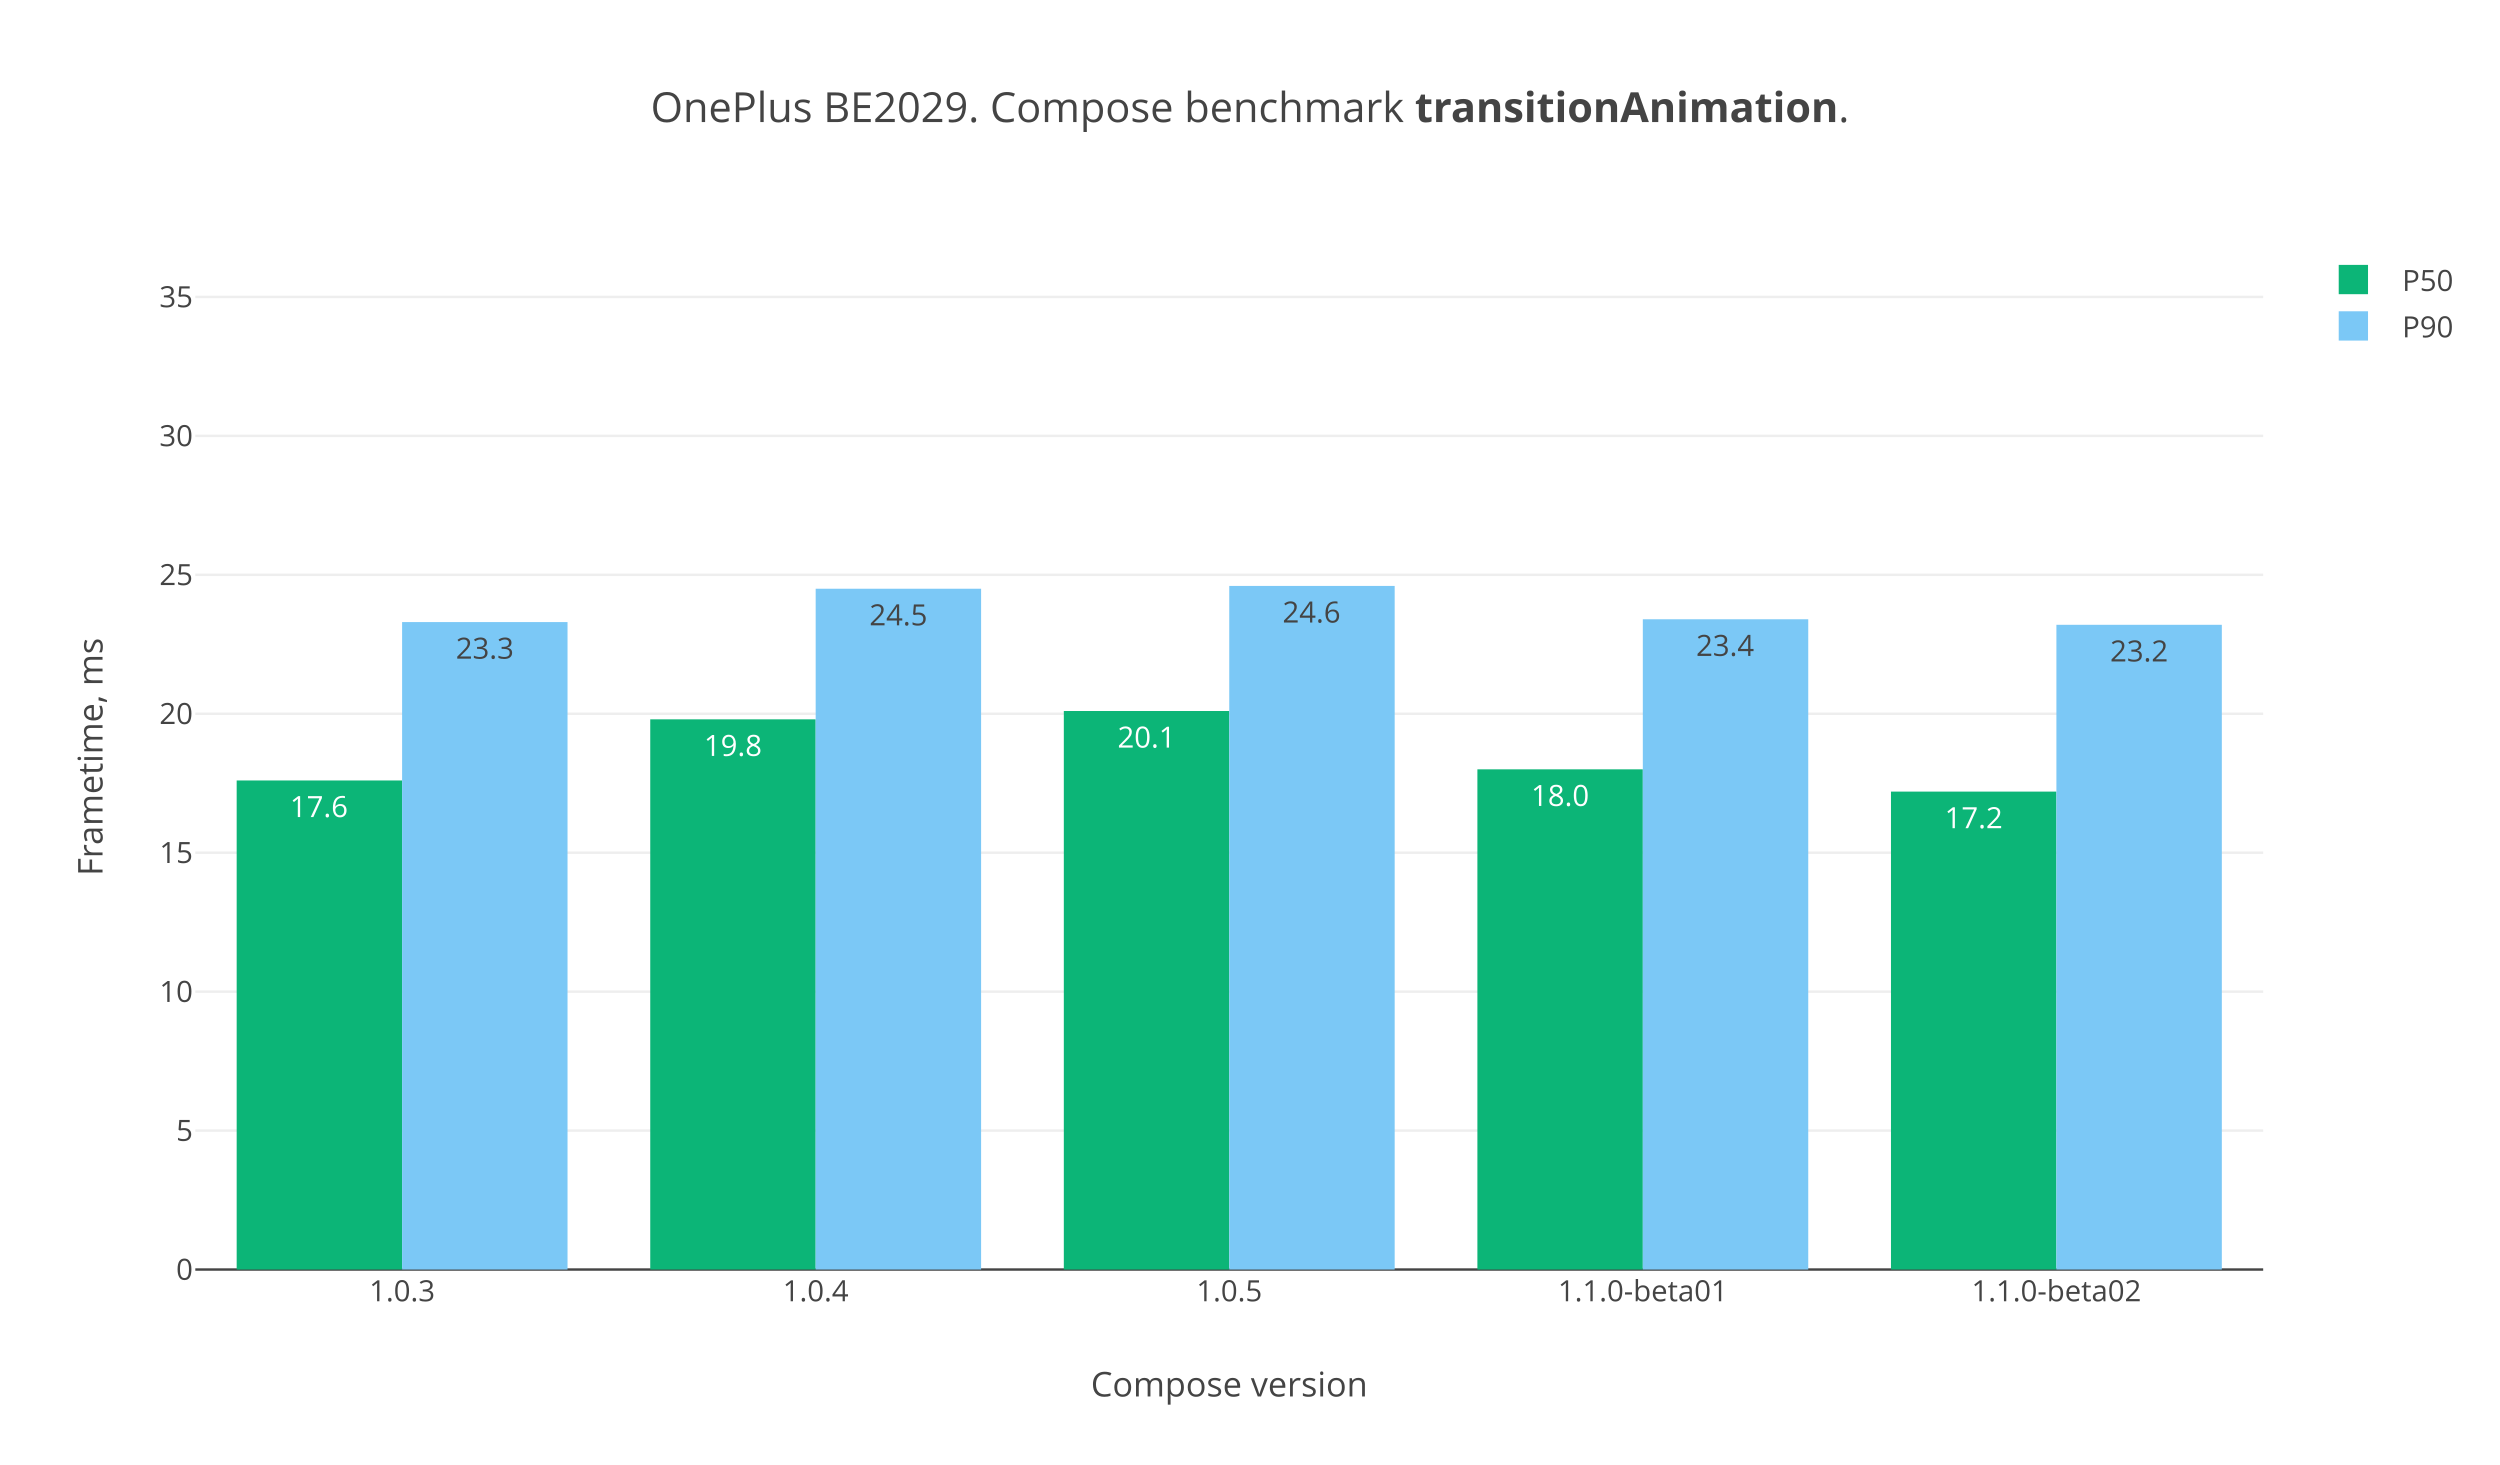
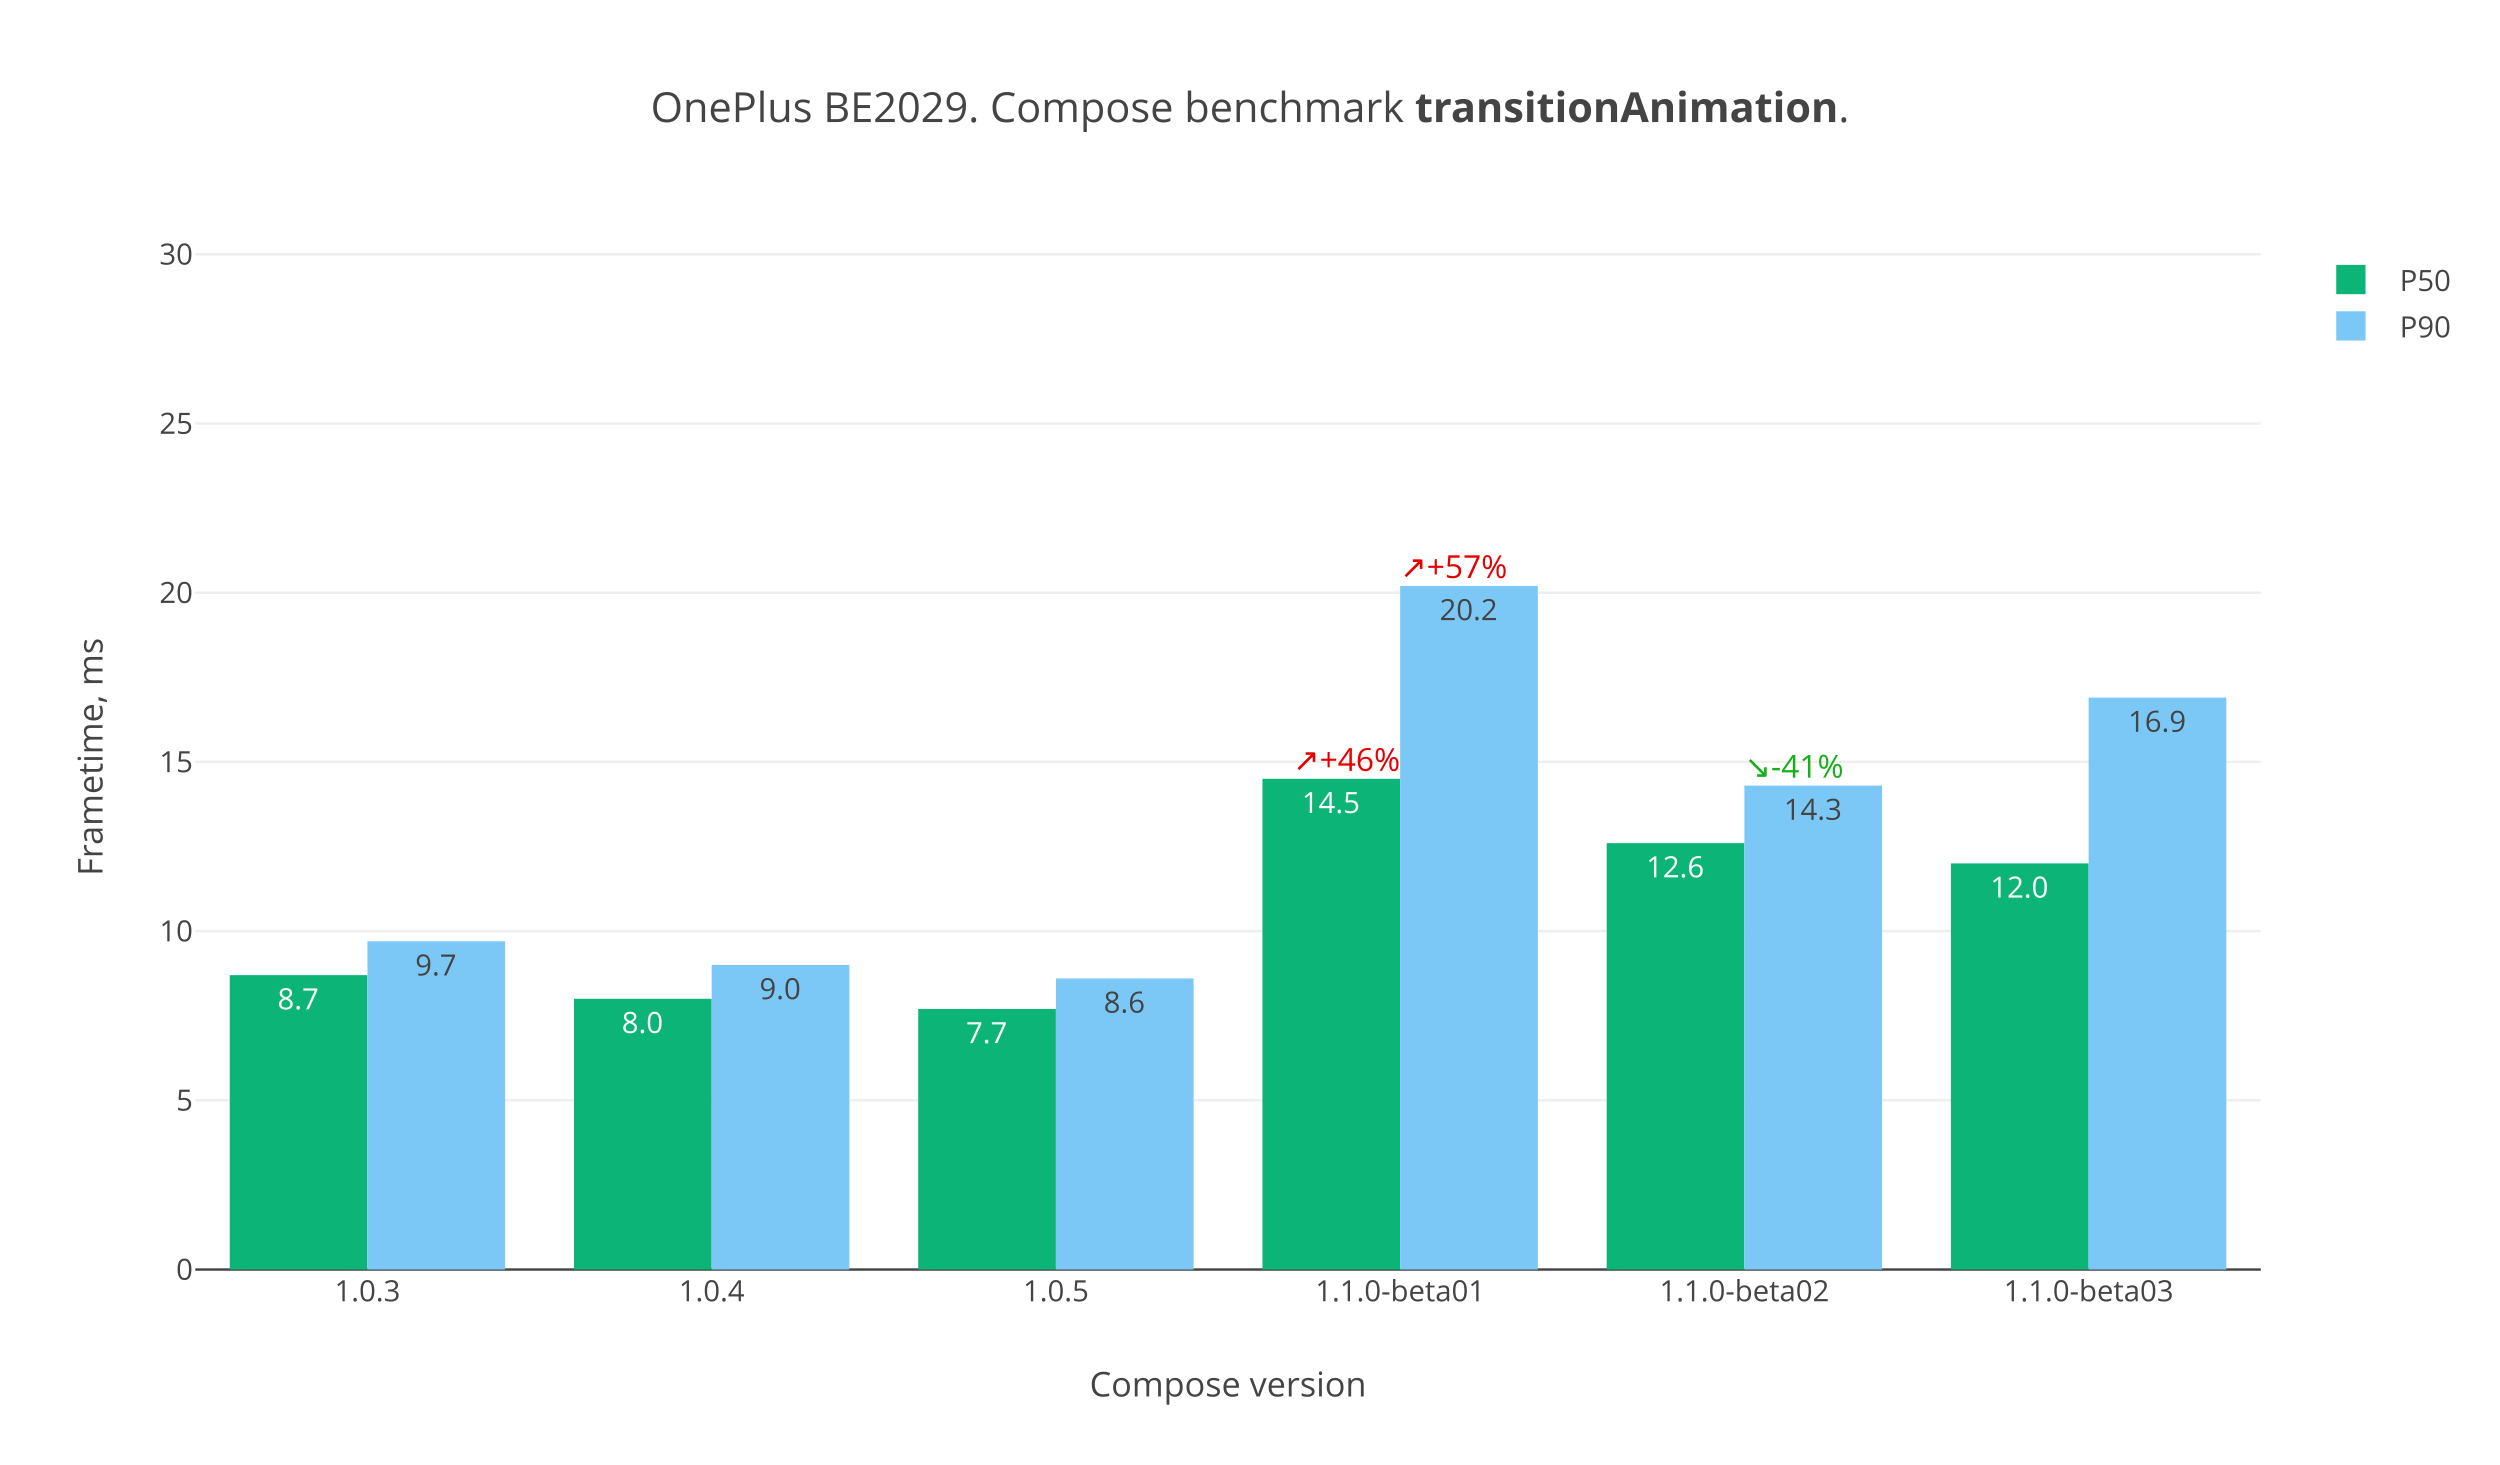
<svg xmlns="http://www.w3.org/2000/svg" class="main-svg" width="1024" height="600" style="" viewBox="0 0 1024 600">
  <rect x="0" y="0" width="1024" height="600" style="fill: rgb(255, 255, 255); fill-opacity: 1;" />
-   <defs id="defs-e9272a">
+   <defs id="defs-018eef">
    <g class="clips">
-       <clipPath id="clipe9272axyplot" class="plotclip">
-         <rect width="847" height="420" />
-       </clipPath>
-       <clipPath class="axesclip" id="clipe9272ax">
-         <rect x="80" y="0" width="847" height="600" />
-       </clipPath>
-       <clipPath class="axesclip" id="clipe9272ay">
+       <clipPath id="clip018eefxyplot" class="plotclip">
+         <rect width="846" height="420" />
+       </clipPath>
+       <clipPath class="axesclip" id="clip018eefx">
+         <rect x="80" y="0" width="846" height="600" />
+       </clipPath>
+       <clipPath class="axesclip" id="clip018eefy">
        <rect x="0" y="100" width="1024" height="420" />
      </clipPath>
-       <clipPath class="axesclip" id="clipe9272axy">
-         <rect x="80" y="100" width="847" height="420" />
+       <clipPath class="axesclip" id="clip018eefxy">
+         <rect x="80" y="100" width="846" height="420" />
      </clipPath>
    </g>
    <g class="gradients" />
  </defs>
  <g class="bglayer" />
  <g class="layer-below">
    <g class="imagelayer" />
    <g class="shapelayer" />
  </g>
  <g class="cartesianlayer">
    <g class="subplot xy">
      <g class="layer-subplot">
        <g class="shapelayer" />
        <g class="imagelayer" />
      </g>
      <g class="gridlayer">
        <g class="x" />
        <g class="y">
-           <path class="ygrid crisp" transform="translate(0,463.09)" d="M80,0h847" style="stroke: rgb(238, 238, 238); stroke-opacity: 1; stroke-width: 1px;" />
-           <path class="ygrid crisp" transform="translate(0,406.18)" d="M80,0h847" style="stroke: rgb(238, 238, 238); stroke-opacity: 1; stroke-width: 1px;" />
-           <path class="ygrid crisp" transform="translate(0,349.27)" d="M80,0h847" style="stroke: rgb(238, 238, 238); stroke-opacity: 1; stroke-width: 1px;" />
-           <path class="ygrid crisp" transform="translate(0,292.36)" d="M80,0h847" style="stroke: rgb(238, 238, 238); stroke-opacity: 1; stroke-width: 1px;" />
-           <path class="ygrid crisp" transform="translate(0,235.45)" d="M80,0h847" style="stroke: rgb(238, 238, 238); stroke-opacity: 1; stroke-width: 1px;" />
-           <path class="ygrid crisp" transform="translate(0,178.54)" d="M80,0h847" style="stroke: rgb(238, 238, 238); stroke-opacity: 1; stroke-width: 1px;" />
-           <path class="ygrid crisp" transform="translate(0,121.63)" d="M80,0h847" style="stroke: rgb(238, 238, 238); stroke-opacity: 1; stroke-width: 1px;" />
+           <path class="ygrid crisp" transform="translate(0,450.69)" d="M80,0h846" style="stroke: rgb(238, 238, 238); stroke-opacity: 1; stroke-width: 1px;" />
+           <path class="ygrid crisp" transform="translate(0,381.39)" d="M80,0h846" style="stroke: rgb(238, 238, 238); stroke-opacity: 1; stroke-width: 1px;" />
+           <path class="ygrid crisp" transform="translate(0,312.08)" d="M80,0h846" style="stroke: rgb(238, 238, 238); stroke-opacity: 1; stroke-width: 1px;" />
+           <path class="ygrid crisp" transform="translate(0,242.77)" d="M80,0h846" style="stroke: rgb(238, 238, 238); stroke-opacity: 1; stroke-width: 1px;" />
+           <path class="ygrid crisp" transform="translate(0,173.47)" d="M80,0h846" style="stroke: rgb(238, 238, 238); stroke-opacity: 1; stroke-width: 1px;" />
+           <path class="ygrid crisp" transform="translate(0,104.16)" d="M80,0h846" style="stroke: rgb(238, 238, 238); stroke-opacity: 1; stroke-width: 1px;" />
        </g>
      </g>
      <g class="zerolinelayer">
-         <path class="yzl zl crisp" transform="translate(0,520)" d="M80,0h847" style="stroke: rgb(68, 68, 68); stroke-opacity: 1; stroke-width: 1px;" />
+         <path class="yzl zl crisp" transform="translate(0,520)" d="M80,0h846" style="stroke: rgb(68, 68, 68); stroke-opacity: 1; stroke-width: 1px;" />
      </g>
      <path class="xlines-below" />
      <path class="ylines-below" />
      <g class="overlines-below" />
      <g class="xaxislayer-below" />
      <g class="yaxislayer-below" />
      <g class="overaxes-below" />
-       <g class="plot" transform="translate(80,100)" clip-path="url('#clipe9272axyplot')">
+       <g class="plot" transform="translate(80,100)" clip-path="url('#clip018eefxyplot')">
        <g class="barlayer mlayer">
          <g class="trace bars" style="opacity: 1;">
            <g class="points">
              <g class="point">
-                 <path d="M16.94,420V219.67H84.7V420Z" style="vector-effect: non-scaling-stroke; opacity: 1; stroke-width: 0px; fill: rgb(12, 181, 119); fill-opacity: 1;" />
-                 <text class="bartext bartext-inside" text-anchor="middle" data-notex="1" x="0" y="0" style="font-family: 'Open Sans', verdana, arial, sans-serif; font-size: 12px; fill: rgb(255, 255, 255); fill-opacity: 1; white-space: pre;" transform="translate(50.64031,234.67)">17.6</text>
-               </g>
-               <g class="point">
-                 <path d="M186.34,420V194.63H254.1V420Z" style="vector-effect: non-scaling-stroke; opacity: 1; stroke-width: 0px; fill: rgb(12, 181, 119); fill-opacity: 1;" />
-                 <text class="bartext bartext-inside" text-anchor="middle" data-notex="1" x="0" y="0" style="font-family: 'Open Sans', verdana, arial, sans-serif; font-size: 12px; fill: rgb(255, 255, 255); fill-opacity: 1; white-space: pre;" transform="translate(220.22,209.63)">19.8</text>
-               </g>
-               <g class="point">
-                 <path d="M355.74,420V191.22H423.5V420Z" style="vector-effect: non-scaling-stroke; opacity: 1; stroke-width: 0px; fill: rgb(12, 181, 119); fill-opacity: 1;" />
-                 <text class="bartext bartext-inside" text-anchor="middle" data-notex="1" x="0" y="0" style="font-family: 'Open Sans', verdana, arial, sans-serif; font-size: 12px; fill: rgb(255, 255, 255); fill-opacity: 1; white-space: pre;" transform="translate(389.62,206.22)">20.1</text>
-               </g>
-               <g class="point">
-                 <path d="M525.14,420V215.12H592.9V420Z" style="vector-effect: non-scaling-stroke; opacity: 1; stroke-width: 0px; fill: rgb(12, 181, 119); fill-opacity: 1;" />
-                 <text class="bartext bartext-inside" text-anchor="middle" data-notex="1" x="0" y="0" style="font-family: 'Open Sans', verdana, arial, sans-serif; font-size: 12px; fill: rgb(255, 255, 255); fill-opacity: 1; white-space: pre;" transform="translate(559.02,230.12)">18.0</text>
-               </g>
-               <g class="point">
-                 <path d="M694.54,420V224.23H762.3V420Z" style="vector-effect: non-scaling-stroke; opacity: 1; stroke-width: 0px; fill: rgb(12, 181, 119); fill-opacity: 1;" />
-                 <text class="bartext bartext-inside" text-anchor="middle" data-notex="1" x="0" y="0" style="font-family: 'Open Sans', verdana, arial, sans-serif; font-size: 12px; fill: rgb(255, 255, 255); fill-opacity: 1; white-space: pre;" transform="translate(728.42,239.23)">17.2</text>
+                 <path d="M14.1,420V299.41H70.5V420Z" style="vector-effect: non-scaling-stroke; opacity: 1; stroke-width: 0px; fill: rgb(12, 181, 119); fill-opacity: 1;" />
+                 <text class="bartext bartext-inside" text-anchor="middle" data-notex="1" x="0" y="0" style="font-family: 'Open Sans', verdana, arial, sans-serif; font-size: 12px; fill: rgb(255, 255, 255); fill-opacity: 1; white-space: pre;" transform="translate(42.13594,313.41)">8.7</text>
+               </g>
+               <g class="point">
+                 <path d="M155.1,420V309.11H211.5V420Z" style="vector-effect: non-scaling-stroke; opacity: 1; stroke-width: 0px; fill: rgb(12, 181, 119); fill-opacity: 1;" />
+                 <text class="bartext bartext-inside" text-anchor="middle" data-notex="1" x="0" y="0" style="font-family: 'Open Sans', verdana, arial, sans-serif; font-size: 12px; fill: rgb(255, 255, 255); fill-opacity: 1; white-space: pre;" transform="translate(183.1359,323.11)">8.0</text>
+               </g>
+               <g class="point">
+                 <path d="M296.1,420V313.27H352.5V420Z" style="vector-effect: non-scaling-stroke; opacity: 1; stroke-width: 0px; fill: rgb(12, 181, 119); fill-opacity: 1;" />
+                 <text class="bartext bartext-inside" text-anchor="middle" data-notex="1" x="0" y="0" style="font-family: 'Open Sans', verdana, arial, sans-serif; font-size: 12px; fill: rgb(255, 255, 255); fill-opacity: 1; white-space: pre;" transform="translate(324.1359,327.27)">7.7</text>
+               </g>
+               <g class="point">
+                 <path d="M437.1,420V219.01H493.5V420Z" style="vector-effect: non-scaling-stroke; opacity: 1; stroke-width: 0px; fill: rgb(12, 181, 119); fill-opacity: 1;" />
+                 <text class="bartext bartext-inside" text-anchor="middle" data-notex="1" x="0" y="0" style="font-family: 'Open Sans', verdana, arial, sans-serif; font-size: 12px; fill: rgb(255, 255, 255); fill-opacity: 1; white-space: pre;" transform="translate(465.1359,233.01)">14.5</text>
+               </g>
+               <g class="point">
+                 <path d="M578.1,420V245.35H634.5V420Z" style="vector-effect: non-scaling-stroke; opacity: 1; stroke-width: 0px; fill: rgb(12, 181, 119); fill-opacity: 1;" />
+                 <text class="bartext bartext-inside" text-anchor="middle" data-notex="1" x="0" y="0" style="font-family: 'Open Sans', verdana, arial, sans-serif; font-size: 12px; fill: rgb(255, 255, 255); fill-opacity: 1; white-space: pre;" transform="translate(606.1359,259.35)">12.6</text>
+               </g>
+               <g class="point">
+                 <path d="M719.1,420V253.66H775.5V420Z" style="vector-effect: non-scaling-stroke; opacity: 1; stroke-width: 0px; fill: rgb(12, 181, 119); fill-opacity: 1;" />
+                 <text class="bartext bartext-inside" text-anchor="middle" data-notex="1" x="0" y="0" style="font-family: 'Open Sans', verdana, arial, sans-serif; font-size: 12px; fill: rgb(255, 255, 255); fill-opacity: 1; white-space: pre;" transform="translate(747.1359,267.66)">12.0</text>
              </g>
            </g>
          </g>
          <g class="trace bars" style="opacity: 1;">
            <g class="points">
              <g class="point">
-                 <path d="M84.7,420V154.8H152.46V420Z" style="vector-effect: non-scaling-stroke; opacity: 1; stroke-width: 0px; fill: rgb(123, 200, 246); fill-opacity: 1;" />
-                 <text class="bartext bartext-inside" text-anchor="middle" data-notex="1" x="0" y="0" style="font-family: 'Open Sans', verdana, arial, sans-serif; font-size: 12px; fill: rgb(68, 68, 68); fill-opacity: 1; white-space: pre;" transform="translate(118.58,169.8)">23.3</text>
-               </g>
-               <g class="point">
-                 <path d="M254.1,420V141.14H321.86V420Z" style="vector-effect: non-scaling-stroke; opacity: 1; stroke-width: 0px; fill: rgb(123, 200, 246); fill-opacity: 1;" />
-                 <text class="bartext bartext-inside" text-anchor="middle" data-notex="1" x="0" y="0" style="font-family: 'Open Sans', verdana, arial, sans-serif; font-size: 12px; fill: rgb(68, 68, 68); fill-opacity: 1; white-space: pre;" transform="translate(287.98,156.14)">24.5</text>
-               </g>
-               <g class="point">
-                 <path d="M423.5,420V140H491.26V420Z" style="vector-effect: non-scaling-stroke; opacity: 1; stroke-width: 0px; fill: rgb(123, 200, 246); fill-opacity: 1;" />
-                 <text class="bartext bartext-inside" text-anchor="middle" data-notex="1" x="0" y="0" style="font-family: 'Open Sans', verdana, arial, sans-serif; font-size: 12px; fill: rgb(68, 68, 68); fill-opacity: 1; white-space: pre;" transform="translate(457.2003,155)">24.6</text>
-               </g>
-               <g class="point">
-                 <path d="M592.9,420V153.66H660.66V420Z" style="vector-effect: non-scaling-stroke; opacity: 1; stroke-width: 0px; fill: rgb(123, 200, 246); fill-opacity: 1;" />
-                 <text class="bartext bartext-inside" text-anchor="middle" data-notex="1" x="0" y="0" style="font-family: 'Open Sans', verdana, arial, sans-serif; font-size: 12px; fill: rgb(68, 68, 68); fill-opacity: 1; white-space: pre;" transform="translate(626.6003,168.66)">23.4</text>
-               </g>
-               <g class="point">
-                 <path d="M762.3,420V155.93H830.06V420Z" style="vector-effect: non-scaling-stroke; opacity: 1; stroke-width: 0px; fill: rgb(123, 200, 246); fill-opacity: 1;" />
-                 <text class="bartext bartext-inside" text-anchor="middle" data-notex="1" x="0" y="0" style="font-family: 'Open Sans', verdana, arial, sans-serif; font-size: 12px; fill: rgb(68, 68, 68); fill-opacity: 1; white-space: pre;" transform="translate(796.18,170.93)">23.2</text>
+                 <path d="M70.5,420V285.54H126.9V420Z" style="vector-effect: non-scaling-stroke; opacity: 1; stroke-width: 0px; fill: rgb(123, 200, 246); fill-opacity: 1;" />
+                 <text class="bartext bartext-inside" text-anchor="middle" data-notex="1" x="0" y="0" style="font-family: 'Open Sans', verdana, arial, sans-serif; font-size: 12px; fill: rgb(68, 68, 68); fill-opacity: 1; white-space: pre;" transform="translate(98.53594,299.54)">9.7</text>
+               </g>
+               <g class="point">
+                 <path d="M211.5,420V295.25H267.9V420Z" style="vector-effect: non-scaling-stroke; opacity: 1; stroke-width: 0px; fill: rgb(123, 200, 246); fill-opacity: 1;" />
+                 <text class="bartext bartext-inside" text-anchor="middle" data-notex="1" x="0" y="0" style="font-family: 'Open Sans', verdana, arial, sans-serif; font-size: 12px; fill: rgb(68, 68, 68); fill-opacity: 1; white-space: pre;" transform="translate(239.5359,309.25)">9.0</text>
+               </g>
+               <g class="point">
+                 <path d="M352.5,420V300.79H408.9V420Z" style="vector-effect: non-scaling-stroke; opacity: 1; stroke-width: 0px; fill: rgb(123, 200, 246); fill-opacity: 1;" />
+                 <text class="bartext bartext-inside" text-anchor="middle" data-notex="1" x="0" y="0" style="font-family: 'Open Sans', verdana, arial, sans-serif; font-size: 12px; fill: rgb(68, 68, 68); fill-opacity: 1; white-space: pre;" transform="translate(380.5359,314.79)">8.6</text>
+               </g>
+               <g class="point">
+                 <path d="M493.5,420V140H549.9V420Z" style="vector-effect: non-scaling-stroke; opacity: 1; stroke-width: 0px; fill: rgb(123, 200, 246); fill-opacity: 1;" />
+                 <text class="bartext bartext-inside" text-anchor="middle" data-notex="1" x="0" y="0" style="font-family: 'Open Sans', verdana, arial, sans-serif; font-size: 12px; fill: rgb(68, 68, 68); fill-opacity: 1; white-space: pre;" transform="translate(521.5359,154)">20.2</text>
+               </g>
+               <g class="point">
+                 <path d="M634.5,420V221.78H690.9V420Z" style="vector-effect: non-scaling-stroke; opacity: 1; stroke-width: 0px; fill: rgb(123, 200, 246); fill-opacity: 1;" />
+                 <text class="bartext bartext-inside" text-anchor="middle" data-notex="1" x="0" y="0" style="font-family: 'Open Sans', verdana, arial, sans-serif; font-size: 12px; fill: rgb(68, 68, 68); fill-opacity: 1; white-space: pre;" transform="translate(662.5359,235.78)">14.3</text>
+               </g>
+               <g class="point">
+                 <path d="M775.5,420V185.74H831.9V420Z" style="vector-effect: non-scaling-stroke; opacity: 1; stroke-width: 0px; fill: rgb(123, 200, 246); fill-opacity: 1;" />
+                 <text class="bartext bartext-inside" text-anchor="middle" data-notex="1" x="0" y="0" style="font-family: 'Open Sans', verdana, arial, sans-serif; font-size: 12px; fill: rgb(68, 68, 68); fill-opacity: 1; white-space: pre;" transform="translate(803.5359,199.74)">16.9</text>
              </g>
            </g>
          </g>
        </g>
        <g class="scatterlayer mlayer">
-           <g class="trace scatter tracef7fff3" style="stroke-miterlimit: 2; opacity: 1;">
+           <g class="trace scatter trace36f9fe" style="stroke-miterlimit: 2; opacity: 1;">
            <g class="fills" />
            <g class="errorbars" />
            <g class="lines" />
            <g class="points" />
            <g class="text">
              <g class="textpoint" />
              <g class="textpoint" />
              <g class="textpoint" />
-               <g class="textpoint" />
-               <g class="textpoint" />
-             </g>
-           </g>
-           <g class="trace scatter tracea20aea" style="stroke-miterlimit: 2; opacity: 1;">
+               <g class="textpoint" transform="translate(0,-3.25)">
+                 <text x="493.5" y="219.01" text-anchor="end" style="font-family: 'Open Sans', verdana, arial, sans-serif; font-size: 13px; fill: rgb(229, 0, 0); fill-opacity: 1; white-space: pre;">↗+46%</text>
+               </g>
+               <g class="textpoint" />
+               <g class="textpoint" />
+             </g>
+           </g>
+           <g class="trace scatter traceeff042" style="stroke-miterlimit: 2; opacity: 1;">
            <g class="fills" />
            <g class="errorbars" />
            <g class="lines" />
            <g class="points" />
            <g class="text">
              <g class="textpoint" />
              <g class="textpoint" />
              <g class="textpoint" />
-               <g class="textpoint" />
+               <g class="textpoint" transform="translate(0,-3.25)">
+                 <text x="493.5" y="140" text-anchor="start" style="font-family: 'Open Sans', verdana, arial, sans-serif; font-size: 13px; fill: rgb(229, 0, 0); fill-opacity: 1; white-space: pre;">↗+57%</text>
+               </g>
+               <g class="textpoint" transform="translate(0,-3.25)">
+                 <text x="634.5" y="221.78" text-anchor="start" style="font-family: 'Open Sans', verdana, arial, sans-serif; font-size: 13px; fill: rgb(21, 176, 26); fill-opacity: 1; white-space: pre;">↘-41%</text>
+               </g>
              <g class="textpoint" />
            </g>
          </g>
        </g>
      </g>
      <g class="overplot" />
      <path class="xlines-above crisp" style="fill: none;" d="M0,0" />
      <path class="ylines-above crisp" style="fill: none;" d="M0,0" />
      <g class="overlines-above" />
      <g class="xaxislayer-above">
        <g class="xtick">
-           <text text-anchor="middle" x="0" y="533" transform="translate(164.7,0)" style="font-family: 'Open Sans', verdana, arial, sans-serif; font-size: 12px; fill: rgb(68, 68, 68); fill-opacity: 1; white-space: pre;">1.0.3</text>
-         </g>
-         <g class="xtick">
-           <text text-anchor="middle" x="0" y="533" transform="translate(334.1,0)" style="font-family: 'Open Sans', verdana, arial, sans-serif; font-size: 12px; fill: rgb(68, 68, 68); fill-opacity: 1; white-space: pre;">1.0.4</text>
-         </g>
-         <g class="xtick">
-           <text text-anchor="middle" x="0" y="533" transform="translate(503.5,0)" style="font-family: 'Open Sans', verdana, arial, sans-serif; font-size: 12px; fill: rgb(68, 68, 68); fill-opacity: 1; white-space: pre;">1.0.5</text>
-         </g>
-         <g class="xtick">
-           <text text-anchor="middle" x="0" y="533" transform="translate(672.9,0)" style="font-family: 'Open Sans', verdana, arial, sans-serif; font-size: 12px; fill: rgb(68, 68, 68); fill-opacity: 1; white-space: pre;">1.1.0-beta01</text>
-         </g>
-         <g class="xtick">
-           <text text-anchor="middle" x="0" y="533" transform="translate(842.3,0)" style="font-family: 'Open Sans', verdana, arial, sans-serif; font-size: 12px; fill: rgb(68, 68, 68); fill-opacity: 1; white-space: pre;">1.1.0-beta02</text>
+           <text text-anchor="middle" x="0" y="533" transform="translate(150.5,0)" style="font-family: 'Open Sans', verdana, arial, sans-serif; font-size: 12px; fill: rgb(68, 68, 68); fill-opacity: 1; white-space: pre;">1.0.3</text>
+         </g>
+         <g class="xtick">
+           <text text-anchor="middle" x="0" y="533" transform="translate(291.5,0)" style="font-family: 'Open Sans', verdana, arial, sans-serif; font-size: 12px; fill: rgb(68, 68, 68); fill-opacity: 1; white-space: pre;">1.0.4</text>
+         </g>
+         <g class="xtick">
+           <text text-anchor="middle" x="0" y="533" transform="translate(432.5,0)" style="font-family: 'Open Sans', verdana, arial, sans-serif; font-size: 12px; fill: rgb(68, 68, 68); fill-opacity: 1; white-space: pre;">1.0.5</text>
+         </g>
+         <g class="xtick">
+           <text text-anchor="middle" x="0" y="533" transform="translate(573.5,0)" style="font-family: 'Open Sans', verdana, arial, sans-serif; font-size: 12px; fill: rgb(68, 68, 68); fill-opacity: 1; white-space: pre;">1.1.0-beta01</text>
+         </g>
+         <g class="xtick">
+           <text text-anchor="middle" x="0" y="533" transform="translate(714.5,0)" style="font-family: 'Open Sans', verdana, arial, sans-serif; font-size: 12px; fill: rgb(68, 68, 68); fill-opacity: 1; white-space: pre;">1.1.0-beta02</text>
+         </g>
+         <g class="xtick">
+           <text text-anchor="middle" x="0" y="533" transform="translate(855.5,0)" style="font-family: 'Open Sans', verdana, arial, sans-serif; font-size: 12px; fill: rgb(68, 68, 68); fill-opacity: 1; white-space: pre;">1.1.0-beta03</text>
        </g>
      </g>
      <g class="yaxislayer-above">
        <g class="ytick">
          <text text-anchor="end" x="79" y="4.2" transform="translate(0,520)" style="font-family: 'Open Sans', verdana, arial, sans-serif; font-size: 12px; fill: rgb(68, 68, 68); fill-opacity: 1; white-space: pre;">0</text>
        </g>
        <g class="ytick">
-           <text text-anchor="end" x="79" y="4.2" transform="translate(0,463.09)" style="font-family: 'Open Sans', verdana, arial, sans-serif; font-size: 12px; fill: rgb(68, 68, 68); fill-opacity: 1; white-space: pre;">5</text>
-         </g>
-         <g class="ytick">
-           <text text-anchor="end" x="79" y="4.2" transform="translate(0,406.18)" style="font-family: 'Open Sans', verdana, arial, sans-serif; font-size: 12px; fill: rgb(68, 68, 68); fill-opacity: 1; white-space: pre;">10</text>
-         </g>
-         <g class="ytick">
-           <text text-anchor="end" x="79" y="4.2" transform="translate(0,349.27)" style="font-family: 'Open Sans', verdana, arial, sans-serif; font-size: 12px; fill: rgb(68, 68, 68); fill-opacity: 1; white-space: pre;">15</text>
-         </g>
-         <g class="ytick">
-           <text text-anchor="end" x="79" y="4.2" transform="translate(0,292.36)" style="font-family: 'Open Sans', verdana, arial, sans-serif; font-size: 12px; fill: rgb(68, 68, 68); fill-opacity: 1; white-space: pre;">20</text>
-         </g>
-         <g class="ytick">
-           <text text-anchor="end" x="79" y="4.2" transform="translate(0,235.45)" style="font-family: 'Open Sans', verdana, arial, sans-serif; font-size: 12px; fill: rgb(68, 68, 68); fill-opacity: 1; white-space: pre;">25</text>
-         </g>
-         <g class="ytick">
-           <text text-anchor="end" x="79" y="4.2" transform="translate(0,178.54)" style="font-family: 'Open Sans', verdana, arial, sans-serif; font-size: 12px; fill: rgb(68, 68, 68); fill-opacity: 1; white-space: pre;">30</text>
-         </g>
-         <g class="ytick">
-           <text text-anchor="end" x="79" y="4.2" transform="translate(0,121.63)" style="font-family: 'Open Sans', verdana, arial, sans-serif; font-size: 12px; fill: rgb(68, 68, 68); fill-opacity: 1; white-space: pre;">35</text>
+           <text text-anchor="end" x="79" y="4.2" transform="translate(0,450.69)" style="font-family: 'Open Sans', verdana, arial, sans-serif; font-size: 12px; fill: rgb(68, 68, 68); fill-opacity: 1; white-space: pre;">5</text>
+         </g>
+         <g class="ytick">
+           <text text-anchor="end" x="79" y="4.2" transform="translate(0,381.39)" style="font-family: 'Open Sans', verdana, arial, sans-serif; font-size: 12px; fill: rgb(68, 68, 68); fill-opacity: 1; white-space: pre;">10</text>
+         </g>
+         <g class="ytick">
+           <text text-anchor="end" x="79" y="4.2" transform="translate(0,312.08)" style="font-family: 'Open Sans', verdana, arial, sans-serif; font-size: 12px; fill: rgb(68, 68, 68); fill-opacity: 1; white-space: pre;">15</text>
+         </g>
+         <g class="ytick">
+           <text text-anchor="end" x="79" y="4.2" transform="translate(0,242.77)" style="font-family: 'Open Sans', verdana, arial, sans-serif; font-size: 12px; fill: rgb(68, 68, 68); fill-opacity: 1; white-space: pre;">20</text>
+         </g>
+         <g class="ytick">
+           <text text-anchor="end" x="79" y="4.2" transform="translate(0,173.47)" style="font-family: 'Open Sans', verdana, arial, sans-serif; font-size: 12px; fill: rgb(68, 68, 68); fill-opacity: 1; white-space: pre;">25</text>
+         </g>
+         <g class="ytick">
+           <text text-anchor="end" x="79" y="4.2" transform="translate(0,104.16)" style="font-family: 'Open Sans', verdana, arial, sans-serif; font-size: 12px; fill: rgb(68, 68, 68); fill-opacity: 1; white-space: pre;">30</text>
        </g>
      </g>
      <g class="overaxes-above" />
    </g>
  </g>
  <g class="polarlayer" />
  <g class="ternarylayer" />
  <g class="geolayer" />
  <g class="funnelarealayer" />
  <g class="pielayer" />
  <g class="treemaplayer" />
  <g class="sunburstlayer" />
  <g class="glimages" />
-   <defs id="topdefs-e9272a">
+   <defs id="topdefs-018eef">
    <g class="clips" />
-     <clipPath id="legende9272a">
-       <rect width="68" height="48" x="0" y="0" />
+     <clipPath id="legend018eef">
+       <rect width="69" height="48" x="0" y="0" />
    </clipPath>
  </defs>
  <g class="layer-above">
    <g class="imagelayer" />
    <g class="shapelayer" />
  </g>
  <g class="infolayer">
-     <g class="legend" pointer-events="all" transform="translate(943.94,100)">
-       <rect class="bg" shape-rendering="crispEdges" style="stroke: rgb(68, 68, 68); stroke-opacity: 1; fill: rgb(255, 255, 255); fill-opacity: 1; stroke-width: 0px;" width="68" height="48" x="0" y="0" />
-       <g class="scrollbox" transform="" clip-path="url('#legende9272a')">
+     <g class="legend" pointer-events="all" transform="translate(942.92,100)">
+       <rect class="bg" shape-rendering="crispEdges" style="stroke: rgb(68, 68, 68); stroke-opacity: 1; fill: rgb(255, 255, 255); fill-opacity: 1; stroke-width: 0px;" width="69" height="48" x="0" y="0" />
+       <g class="scrollbox" transform="" clip-path="url('#legend018eef')">
        <g class="groups">
          <g class="traces" style="opacity: 1;" transform="translate(0,14.5)">
            <text class="legendtext" text-anchor="start" x="40" y="4.68" style="font-family: 'Open Sans', verdana, arial, sans-serif; font-size: 12px; fill: rgb(68, 68, 68); fill-opacity: 1; white-space: pre;">P50</text>
            <g class="layers" style="opacity: 1;">
              <g class="legendfill" />
              <g class="legendlines" />
              <g class="legendsymbols">
                <g class="legendpoints">
                  <path class="legendundefined" d="M6,6H-6V-6H6Z" transform="translate(20,0)" style="stroke-width: 0px; fill: rgb(12, 181, 119); fill-opacity: 1;" />
                </g>
              </g>
            </g>
-             <rect class="legendtoggle" x="0" y="-9.5" width="62.5" height="19" style="fill: rgb(0, 0, 0); fill-opacity: 0;" />
+             <rect class="legendtoggle" x="0" y="-9.5" width="63.688" height="19" style="fill: rgb(0, 0, 0); fill-opacity: 0;" />
          </g>
          <g class="traces" style="opacity: 1;" transform="translate(0,33.5)">
            <text class="legendtext" text-anchor="start" x="40" y="4.68" style="font-family: 'Open Sans', verdana, arial, sans-serif; font-size: 12px; fill: rgb(68, 68, 68); fill-opacity: 1; white-space: pre;">P90</text>
            <g class="layers" style="opacity: 1;">
              <g class="legendfill" />
              <g class="legendlines" />
              <g class="legendsymbols">
                <g class="legendpoints">
                  <path class="legendundefined" d="M6,6H-6V-6H6Z" transform="translate(20,0)" style="stroke-width: 0px; fill: rgb(123, 200, 246); fill-opacity: 1;" />
                </g>
              </g>
            </g>
-             <rect class="legendtoggle" x="0" y="-9.5" width="62.5" height="19" style="fill: rgb(0, 0, 0); fill-opacity: 0;" />
+             <rect class="legendtoggle" x="0" y="-9.5" width="63.688" height="19" style="fill: rgb(0, 0, 0); fill-opacity: 0;" />
          </g>
        </g>
      </g>
      <rect class="scrollbar" rx="20" ry="3" width="0" height="0" style="fill: rgb(128, 139, 164); fill-opacity: 1;" x="0" y="0" />
    </g>
    <g class="g-gtitle">
      <text class="gtitle" x="512" y="50" text-anchor="middle" dy="0em" style="font-family: 'Open Sans', verdana, arial, sans-serif; font-size: 17px; fill: rgb(68, 68, 68); opacity: 1; font-weight: normal; white-space: pre;">OnePlus BE2029. Compose benchmark <tspan style="font-weight:bold">transitionAnimation</tspan>.</text>
    </g>
    <g class="g-xtitle">
-       <text class="xtitle" x="503.5" y="572" text-anchor="middle" style="font-family: 'Open Sans', verdana, arial, sans-serif; font-size: 14px; fill: rgb(68, 68, 68); opacity: 1; font-weight: normal; white-space: pre;">Compose version</text>
+       <text class="xtitle" x="503" y="572" text-anchor="middle" style="font-family: 'Open Sans', verdana, arial, sans-serif; font-size: 14px; fill: rgb(68, 68, 68); opacity: 1; font-weight: normal; white-space: pre;">Compose version</text>
    </g>
    <g class="g-ytitle">
      <text class="ytitle" transform="rotate(-90,42,310)" x="42" y="310" text-anchor="middle" style="font-family: 'Open Sans', verdana, arial, sans-serif; font-size: 14px; fill: rgb(68, 68, 68); opacity: 1; font-weight: normal; white-space: pre;">Frametime, ms</text>
    </g>
  </g>
</svg>
